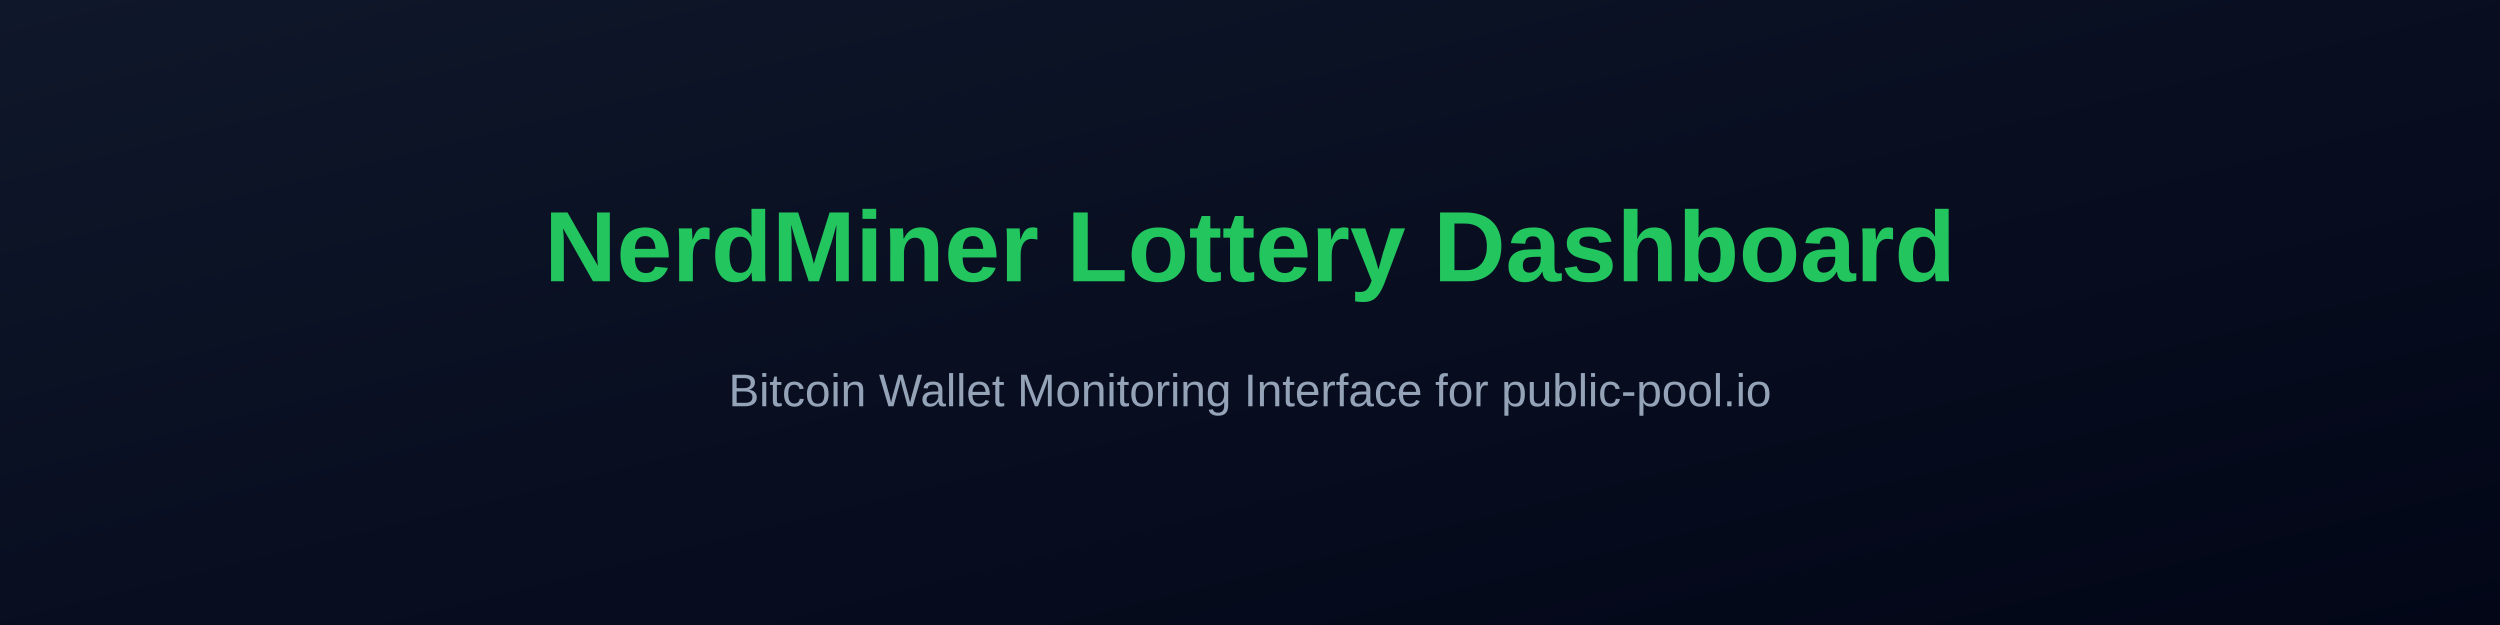
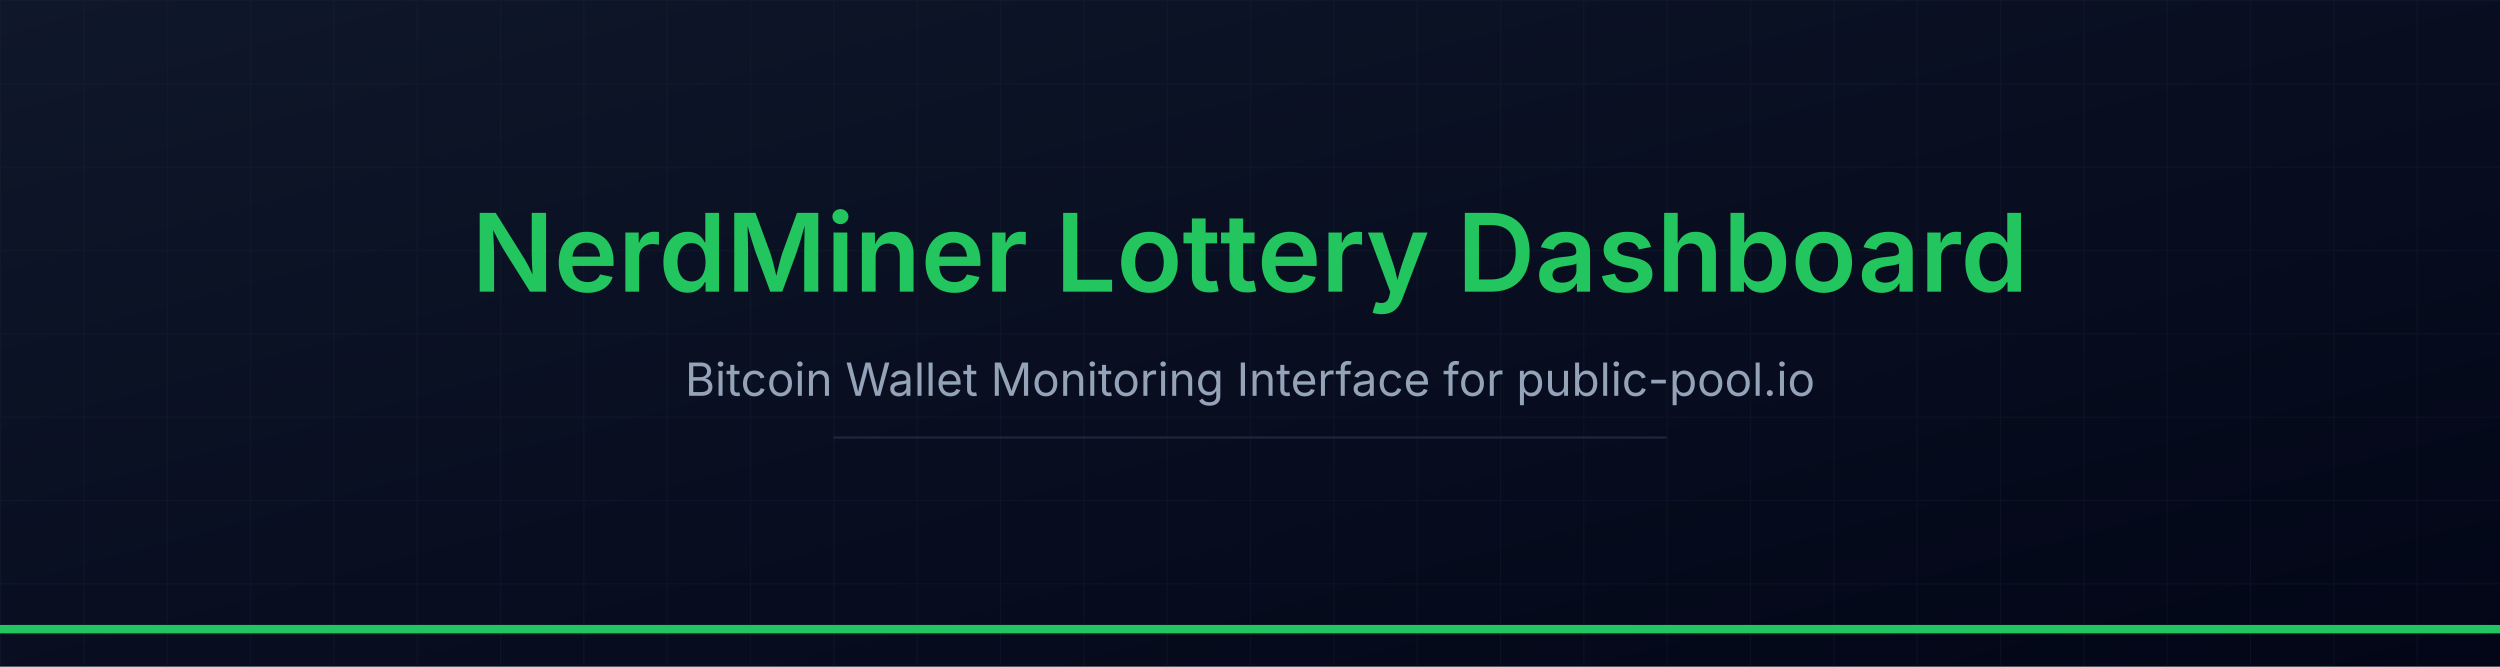
- <svg xmlns="http://www.w3.org/2000/svg" width="1200" height="300">
+ <svg xmlns="http://www.w3.org/2000/svg" width="1200" height="320" viewBox="0 0 1200 320">
  <defs>
    <linearGradient id="bg" x1="0%" y1="0%" x2="100%" y2="100%">
      <stop offset="0%" stop-color="#0f172a" />
      <stop offset="100%" stop-color="#020617" />
    </linearGradient>
+     <pattern id="grid" width="40" height="40" patternUnits="userSpaceOnUse">
+       <path d="M 40 0 L 0 0 0 40" fill="none" stroke="#1e293b" stroke-width="1" />
+     </pattern>
+     <filter id="glow">
+       <feGaussianBlur stdDeviation="6" result="coloredBlur" />
+       <feMerge>
+         <feMergeNode in="coloredBlur" />
+         <feMergeNode in="SourceGraphic" />
+       </feMerge>
+     </filter>
  </defs>
-   <rect width="1200" height="300" fill="url(#bg)" />
-   <text x="50%" y="45%" text-anchor="middle" font-family="Segoe UI, Arial, sans-serif" font-size="48" fill="#22c55e" font-weight="600">
+   <rect width="1200" height="320" fill="url(#bg)" />
+   <rect width="1200" height="320" fill="url(#grid)" opacity="0.25" />
+   <rect x="0" y="300" width="1200" height="4" fill="#22c55e" filter="url(#glow)" />
+   <text x="600" y="140" text-anchor="middle" font-family="Segoe UI, Inter, Arial, sans-serif" font-size="52" font-weight="600" fill="#22c55e">
    NerdMiner Lottery Dashboard
  </text>
-   <text x="50%" y="65%" text-anchor="middle" font-family="Segoe UI, Arial, sans-serif" font-size="22" fill="#94a3b8">
+   <text x="600" y="190" text-anchor="middle" font-family="Segoe UI, Inter, Arial, sans-serif" font-size="22" fill="#94a3b8">
    Bitcoin Wallet Monitoring Interface for public-pool.io
  </text>
+   <line x1="400" y1="210" x2="800" y2="210" stroke="#1e293b" stroke-width="1" />
</svg>
